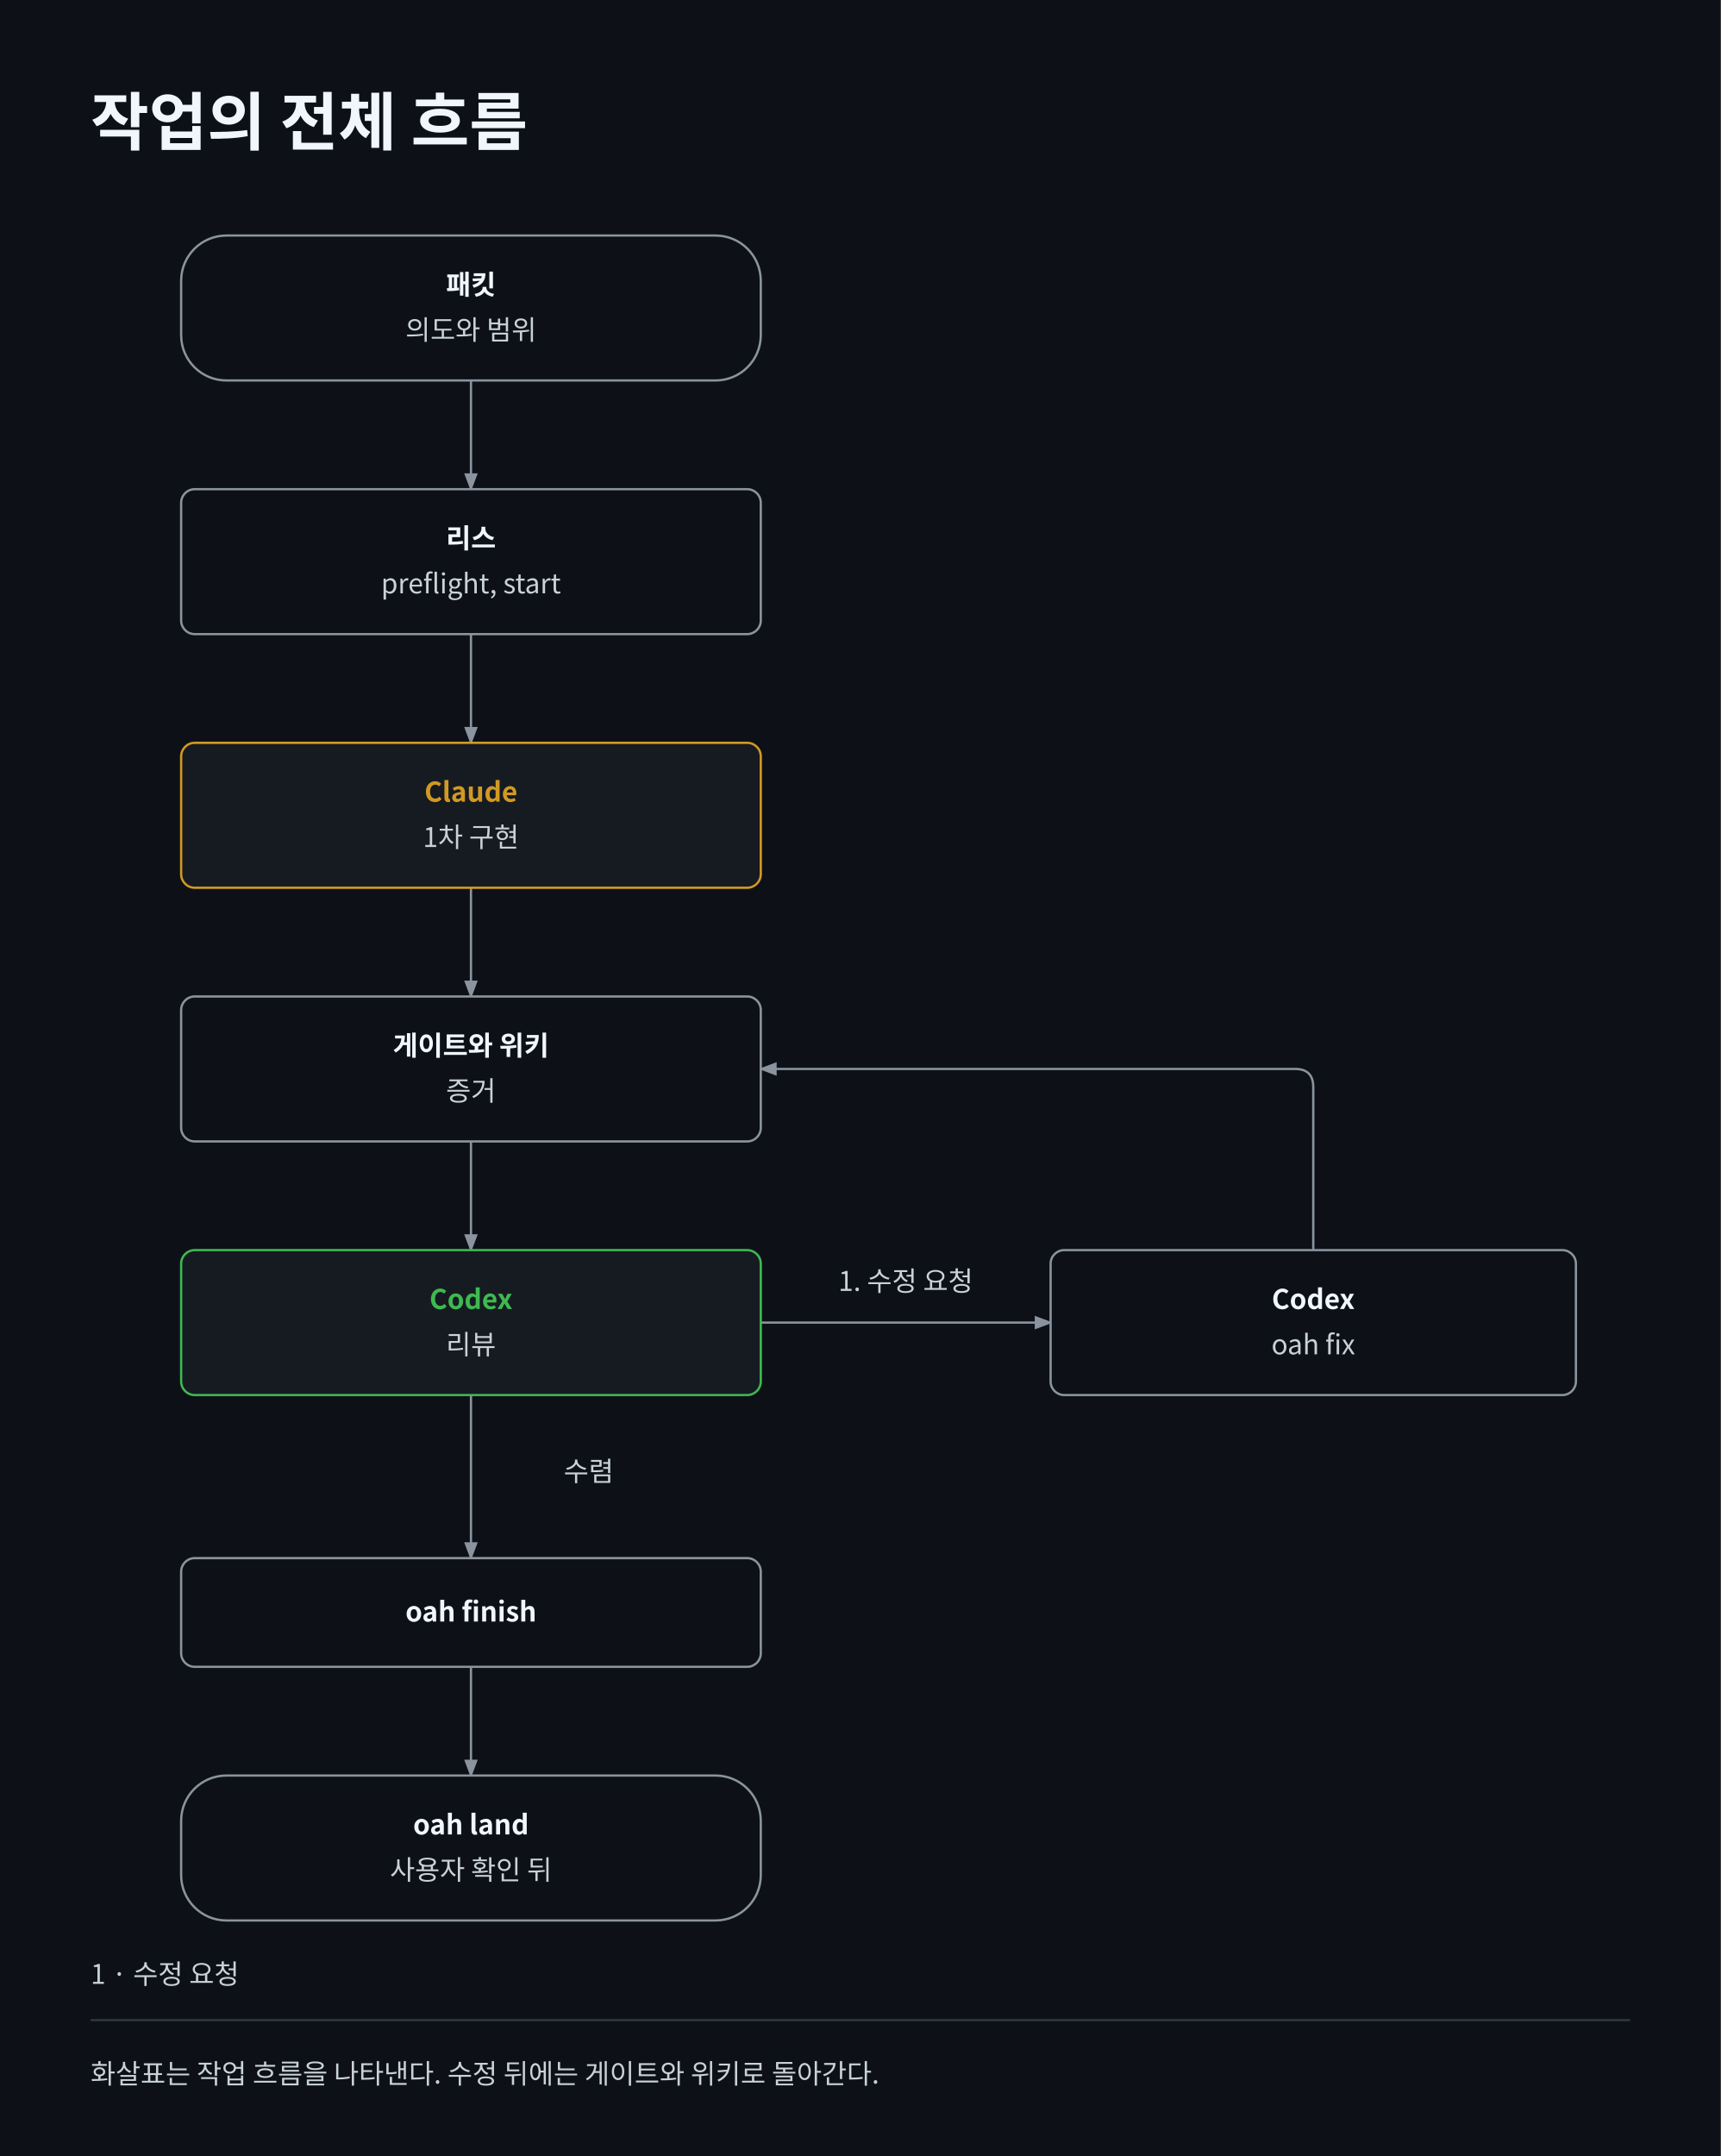
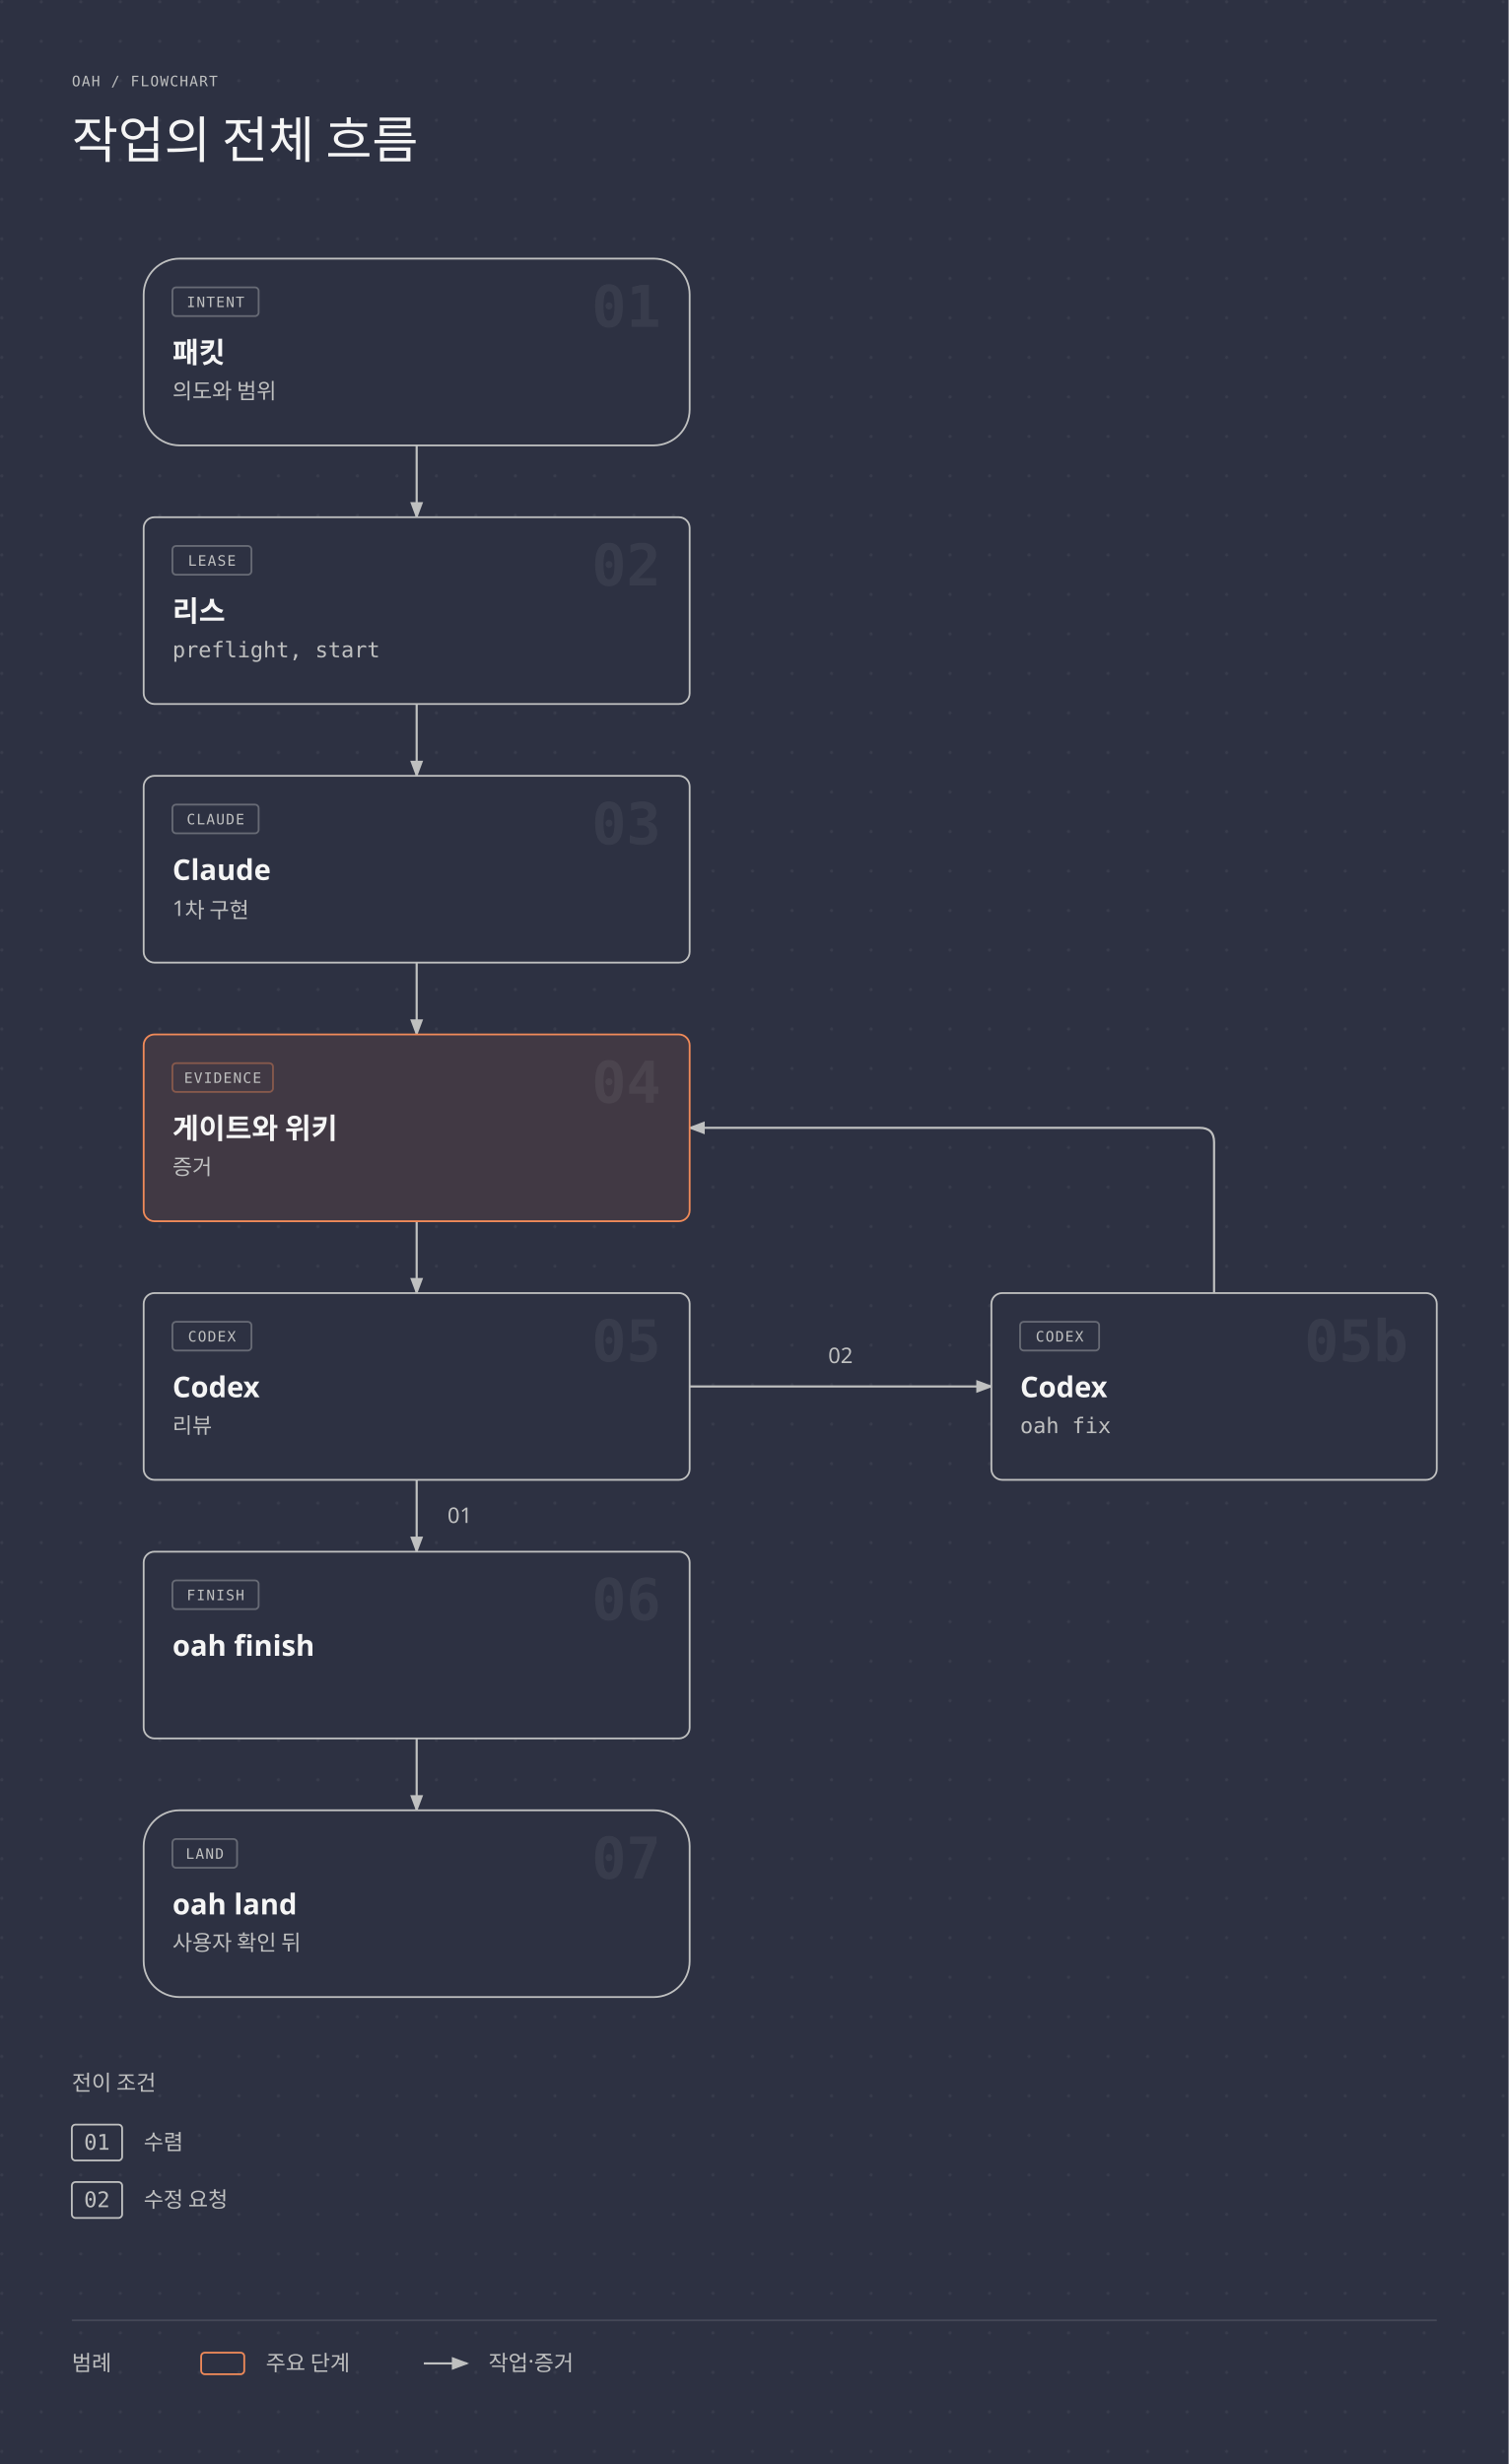
- <svg xmlns="http://www.w3.org/2000/svg" viewBox="0 0 760 952" role="img" aria-labelledby="concepts-loop-ko-dark-title concepts-loop-ko-dark-desc" data-source-diagram="0" id="concepts-loop-ko-dark-root">
+ <svg xmlns="http://www.w3.org/2000/svg" viewBox="0 0 840 1372" role="img" aria-labelledby="concepts-loop-ko-dark-title concepts-loop-ko-dark-desc" data-diagram-type="Flowchart" data-size="fit" id="concepts-loop-ko-dark-root">
  <defs>
-     <style>#concepts-loop-ko-dark-root { font-family: "Apple SD Gothic Neo", "Malgun Gothic", "Noto Sans KR", "Noto Sans CJK KR", system-ui, -apple-system, "Segoe UI", sans-serif; color: #f0f6fc; }
+     <style>#concepts-loop-ko-dark-root { font-family: "Geist", "Noto Sans KR", "Apple SD Gothic Neo", "Malgun Gothic", system-ui, sans-serif; color: #f5f5f5; }
      #concepts-loop-ko-dark-root .diagram-container { width: 100%; overflow-x: auto; }
-       #concepts-loop-ko-dark-root .title { font-size: 28px; font-weight: 600; }
-       #concepts-loop-ko-dark-root .group { font-size: 14px; font-weight: 600; }
-       #concepts-loop-ko-dark-root .node { font-size: 12px; font-weight: 600; }
-       #concepts-loop-ko-dark-root .label { font-size: 12px; font-weight: 400; }
-       #concepts-loop-ko-dark-root .arrow-label { font-family: "Apple SD Gothic Neo", "Malgun Gothic", "Noto Sans KR", "Noto Sans CJK KR", system-ui, -apple-system, "Segoe UI", sans-serif; font-size: 12px; font-weight: 500; }
+       #concepts-loop-ko-dark-root text { font-family: "Geist", "Noto Sans KR", "Apple SD Gothic Neo", "Malgun Gothic", system-ui, sans-serif; fill: #f5f5f5; }
+       #concepts-loop-ko-dark-root .title { font-family: "Instrument Serif", "Noto Serif KR", "Batang", serif; font-size: 28px; font-weight: 400; }
+       #concepts-loop-ko-dark-root .node { font-size: 16px; font-weight: 600; }
+       #concepts-loop-ko-dark-root .sub { font-family: "Geist", "Noto Sans KR", "Apple SD Gothic Neo", "Malgun Gothic", system-ui, sans-serif; font-size: 12px; font-weight: 400; fill: #bfc0c0; }
+       #concepts-loop-ko-dark-root .technical { font-family: "Geist Mono", ui-monospace, "SFMono-Regular", Consolas, monospace; }
+       #concepts-loop-ko-dark-root .label { font-size: 12px; font-family: "Geist Mono", ui-monospace, "SFMono-Regular", Consolas, monospace; font-weight: 400; fill: #bfc0c0; }
+       #concepts-loop-ko-dark-root .prose { font-size: 12px; font-weight: 400; fill: #bfc0c0; }
+       #concepts-loop-ko-dark-root .zone-label { font-size: 12px; font-family: "Geist", "Noto Sans KR", "Apple SD Gothic Neo", "Malgun Gothic", system-ui, sans-serif; font-weight: 500; fill: #bfc0c0; }
+       #concepts-loop-ko-dark-root .arrow-label { font-size: 12px; font-family: "Geist", "Noto Sans KR", "Apple SD Gothic Neo", "Malgun Gothic", system-ui, sans-serif; font-weight: 500; fill: #bfc0c0; }
+       #concepts-loop-ko-dark-root .tag { font-family: "Geist Mono", ui-monospace, "SFMono-Regular", Consolas, monospace; font-size: 8px; font-weight: 500; letter-spacing: .08em; fill: #bfc0c0; }
+       #concepts-loop-ko-dark-root .ghost { font-family: "Geist Mono", ui-monospace, "SFMono-Regular", Consolas, monospace; font-size: 32px; font-weight: 600; fill: #f5f5f5; opacity: .06; }
      @media print {
#concepts-loop-ko-dark-root .diagram-container { overflow-x: visible; }
}</style>
+     <pattern id="concepts-loop-ko-dark-dots" width="22" height="22" patternUnits="userSpaceOnUse">
+       <circle cx="1" cy="1" r="0.9" fill="#f5f5f5" fill-opacity=".10" />
+     </pattern>
    <marker id="concepts-loop-ko-dark-arrow" markerWidth="8" markerHeight="6" refX="7" refY="3" orient="auto">
-       <polygon points="0 0, 8 3, 0 6" fill="#8b949e" />
+       <polygon points="0 0, 8 3, 0 6" fill="#bfc0c0" />
    </marker>
    <marker id="concepts-loop-ko-dark-arrow-accent" markerWidth="8" markerHeight="6" refX="7" refY="3" orient="auto">
-       <polygon points="0 0, 8 3, 0 6" fill="#3fb950" />
+       <polygon points="0 0, 8 3, 0 6" fill="#f08a59" />
    </marker>
    <marker id="concepts-loop-ko-dark-arrow-link" markerWidth="8" markerHeight="6" refX="7" refY="3" orient="auto">
-       <polygon points="0 0, 8 3, 0 6" fill="#58a6ff" />
+       <polygon points="0 0, 8 3, 0 6" fill="#739fdf" />
    </marker>
  </defs>
-   <rect x="0" y="0" width="760" height="952" rx="0" fill="#0d1117" />
-   <text x="40" y="64" class="title" text-anchor="start" fill="#f0f6fc">작업의 전체 흐름</text>
-   <line x1="208" y1="168" x2="208" y2="216" data-edge-id="e1" data-from="P" data-to="L" data-label="" fill="none" stroke="#8b949e" stroke-width="1" marker-end="url(#concepts-loop-ko-dark-arrow)" />
-   <line x1="208" y1="280" x2="208" y2="328" data-edge-id="e2" data-from="L" data-to="C" data-label="" fill="none" stroke="#8b949e" stroke-width="1" marker-end="url(#concepts-loop-ko-dark-arrow)" />
-   <line x1="208" y1="392" x2="208" y2="440" data-edge-id="e3" data-from="C" data-to="G" data-label="" fill="none" stroke="#8b949e" stroke-width="1" marker-end="url(#concepts-loop-ko-dark-arrow)" />
-   <line x1="208" y1="504" x2="208" y2="552" data-edge-id="e4" data-from="G" data-to="R" data-label="" fill="none" stroke="#8b949e" stroke-width="1" marker-end="url(#concepts-loop-ko-dark-arrow)" />
-   <line x1="336" y1="584" x2="464" y2="584" data-edge-id="e5" data-from="R" data-to="F" data-label="수정 요청" fill="none" stroke="#8b949e" stroke-width="1" marker-end="url(#concepts-loop-ko-dark-arrow)" />
-   <path d="M 580,552 L 580,480 Q 580,472 572,472 L 336,472" data-edge-id="e6" data-from="F" data-to="G" data-label="" fill="none" stroke="#8b949e" stroke-width="1" marker-end="url(#concepts-loop-ko-dark-arrow)" />
-   <line x1="208" y1="616" x2="208" y2="688" data-edge-id="e7" data-from="R" data-to="N" data-label="수렴" fill="none" stroke="#8b949e" stroke-width="1" marker-end="url(#concepts-loop-ko-dark-arrow)" />
-   <line x1="208" y1="736" x2="208" y2="784" data-edge-id="e8" data-from="N" data-to="D" data-label="" fill="none" stroke="#8b949e" stroke-width="1" marker-end="url(#concepts-loop-ko-dark-arrow)" />
-   <rect x="348" y="556" width="104" height="20" rx="2" fill="#0d1117" />
-   <text x="400.0" y="570" class="arrow-label" text-anchor="middle" fill="#c9d1d9">1. 수정 요청</text>
-   <rect x="216" y="640" width="88" height="20" rx="2" fill="#0d1117" />
-   <text x="260.0" y="654" class="arrow-label" text-anchor="middle" fill="#c9d1d9">수렴</text>
+   <rect width="840" height="1372" fill="#2d3142" />
+   <rect width="840" height="1372" fill="url(#concepts-loop-ko-dark-dots)" opacity=".55" />
+   <text x="40" y="48" class="tag" text-anchor="start">OAH / FLOWCHART</text>
+   <text x="40" y="88" class="title" text-anchor="start">작업의 전체 흐름</text>
+   <path d="M 232,248 L 232,288" data-edge-id="e1" data-from="P" data-to="L" data-label="" fill="none" stroke="#bfc0c0" stroke-width="1.2" marker-end="url(#concepts-loop-ko-dark-arrow)" />
+   <path d="M 232,392 L 232,432" data-edge-id="e2" data-from="L" data-to="C" data-label="" fill="none" stroke="#bfc0c0" stroke-width="1.2" marker-end="url(#concepts-loop-ko-dark-arrow)" />
+   <path d="M 232,536 L 232,576" data-edge-id="e3" data-from="C" data-to="G" data-label="" fill="none" stroke="#bfc0c0" stroke-width="1.2" marker-end="url(#concepts-loop-ko-dark-arrow)" />
+   <path d="M 232,680 L 232,720" data-edge-id="e4" data-from="G" data-to="R" data-label="" fill="none" stroke="#bfc0c0" stroke-width="1.2" marker-end="url(#concepts-loop-ko-dark-arrow)" />
+   <path d="M 232,824 L 232,864" data-edge-id="e7" data-from="R" data-to="N" data-label="수렴" fill="none" stroke="#bfc0c0" stroke-width="1.2" marker-end="url(#concepts-loop-ko-dark-arrow)" />
+   <path d="M 232,968 L 232,1008" data-edge-id="e8" data-from="N" data-to="D" data-label="" fill="none" stroke="#bfc0c0" stroke-width="1.2" marker-end="url(#concepts-loop-ko-dark-arrow)" />
+   <path d="M 384,772 L 552,772" data-edge-id="e5" data-from="R" data-to="F" data-label="수정 요청" fill="none" stroke="#bfc0c0" stroke-width="1.2" marker-end="url(#concepts-loop-ko-dark-arrow)" />
+   <path d="M 676,720 L 676,636 Q 676,628 668,628 L 384,628" data-edge-id="e6" data-from="F" data-to="G" data-label="" fill="none" stroke="#bfc0c0" stroke-width="1.2" marker-end="url(#concepts-loop-ko-dark-arrow)" />
+   <rect x="240" y="833" width="32" height="20" rx="2" fill="#2d3142" />
+   <text x="256" y="848" class="arrow-label" text-anchor="middle">01</text>
+   <rect x="452" y="744" width="32" height="20" rx="2" fill="#2d3142" />
+   <text x="468" y="759" class="arrow-label" text-anchor="middle">02</text>
  <g data-node-id="P" data-source-label="패킷 의도와 범위">
-     <rect x="80" y="104" width="256" height="64" rx="20" fill="#0d1117" stroke="#8b949e" stroke-width="1" />
-     <text x="208.0" y="130.0" class="node" text-anchor="middle" fill="#f0f6fc">패킷</text>
-     <text x="208.0" y="150.0" class="label" text-anchor="middle" fill="#c9d1d9">의도와 범위</text>
+     <rect x="80" y="144" width="304" height="104" rx="20" fill="#2d3142" />
+     <rect x="80" y="144" width="304" height="104" rx="20" fill="#2d3142" stroke="#bfc0c0" stroke-width="1" />
+     <g aria-hidden="true">
+       <rect x="96" y="160" width="48" height="16" rx="2" fill="none" stroke="#bfc0c0" stroke-width="1" stroke-opacity=".4" />
+       <text x="120" y="171" class="tag" text-anchor="middle">INTENT</text>
+       <text x="368" y="182" class="ghost" text-anchor="end">01</text>
+     </g>
+     <text x="96" y="202" class="node" text-anchor="start">패킷</text>
+     <text x="96" y="222" class="sub" text-anchor="start">의도와 범위</text>
  </g>
  <g data-node-id="L" data-source-label="리스 preflight, start">
-     <rect x="80" y="216" width="256" height="64" rx="6" fill="#0d1117" stroke="#8b949e" stroke-width="1" />
-     <text x="208.0" y="242.0" class="node" text-anchor="middle" fill="#f0f6fc">리스</text>
-     <text x="208.0" y="262.0" class="label" text-anchor="middle" fill="#c9d1d9">preflight, start</text>
+     <rect x="80" y="288" width="304" height="104" rx="6" fill="#2d3142" />
+     <rect x="80" y="288" width="304" height="104" rx="6" fill="#2d3142" stroke="#bfc0c0" stroke-width="1" />
+     <g aria-hidden="true">
+       <rect x="96" y="304" width="44" height="16" rx="2" fill="none" stroke="#bfc0c0" stroke-width="1" stroke-opacity=".4" />
+       <text x="118" y="315" class="tag" text-anchor="middle">LEASE</text>
+       <text x="368" y="326" class="ghost" text-anchor="end">02</text>
+     </g>
+     <text x="96" y="346" class="node" text-anchor="start">리스</text>
+     <text x="96" y="366" class="sub technical" text-anchor="start">preflight, start</text>
  </g>
  <g data-node-id="C" data-source-label="Claude 1차 구현">
-     <rect x="80" y="328" width="256" height="64" rx="6" fill="#161b22" stroke="#d29922" stroke-width="1" />
-     <text x="208.0" y="354.0" class="node" text-anchor="middle" fill="#d29922">Claude</text>
-     <text x="208.0" y="374.0" class="label" text-anchor="middle" fill="#c9d1d9">1차 구현</text>
+     <rect x="80" y="432" width="304" height="104" rx="6" fill="#2d3142" />
+     <rect x="80" y="432" width="304" height="104" rx="6" fill="#2d3142" stroke="#bfc0c0" stroke-width="1" />
+     <g aria-hidden="true">
+       <rect x="96" y="448" width="48" height="16" rx="2" fill="none" stroke="#bfc0c0" stroke-width="1" stroke-opacity=".4" />
+       <text x="120" y="459" class="tag" text-anchor="middle">CLAUDE</text>
+       <text x="368" y="470" class="ghost" text-anchor="end">03</text>
+     </g>
+     <text x="96" y="490" class="node" text-anchor="start">Claude</text>
+     <text x="96" y="510" class="sub" text-anchor="start">1차 구현</text>
  </g>
  <g data-node-id="G" data-source-label="게이트와 위키 증거">
-     <rect x="80" y="440" width="256" height="64" rx="6" fill="#0d1117" stroke="#8b949e" stroke-width="1" />
-     <text x="208.0" y="466.0" class="node" text-anchor="middle" fill="#f0f6fc">게이트와 위키</text>
-     <text x="208.0" y="486.0" class="label" text-anchor="middle" fill="#c9d1d9">증거</text>
+     <rect x="80" y="576" width="304" height="104" rx="6" fill="#2d3142" />
+     <rect x="80" y="576" width="304" height="104" rx="6" fill="#f08a59" stroke="#f08a59" stroke-width="1" fill-opacity=".10" />
+     <g aria-hidden="true">
+       <rect x="96" y="592" width="56" height="16" rx="2" fill="none" stroke="#f08a59" stroke-width="1" stroke-opacity=".4" />
+       <text x="124" y="603" class="tag" text-anchor="middle">EVIDENCE</text>
+       <text x="368" y="614" class="ghost" text-anchor="end">04</text>
+     </g>
+     <text x="96" y="634" class="node" text-anchor="start">게이트와 위키</text>
+     <text x="96" y="654" class="sub" text-anchor="start">증거</text>
  </g>
  <g data-node-id="R" data-source-label="Codex 리뷰">
-     <rect x="80" y="552" width="256" height="64" rx="6" fill="#161b22" stroke="#3fb950" stroke-width="1" />
-     <text x="208.0" y="578.0" class="node" text-anchor="middle" fill="#3fb950">Codex</text>
-     <text x="208.0" y="598.0" class="label" text-anchor="middle" fill="#c9d1d9">리뷰</text>
+     <rect x="80" y="720" width="304" height="104" rx="6" fill="#2d3142" />
+     <rect x="80" y="720" width="304" height="104" rx="6" fill="#2d3142" stroke="#bfc0c0" stroke-width="1" />
+     <g aria-hidden="true">
+       <rect x="96" y="736" width="44" height="16" rx="2" fill="none" stroke="#bfc0c0" stroke-width="1" stroke-opacity=".4" />
+       <text x="118" y="747" class="tag" text-anchor="middle">CODEX</text>
+       <text x="368" y="758" class="ghost" text-anchor="end">05</text>
+     </g>
+     <text x="96" y="778" class="node" text-anchor="start">Codex</text>
+     <text x="96" y="798" class="sub" text-anchor="start">리뷰</text>
+   </g>
+   <g data-node-id="N" data-source-label="oah finish">
+     <rect x="80" y="864" width="304" height="104" rx="6" fill="#2d3142" />
+     <rect x="80" y="864" width="304" height="104" rx="6" fill="#2d3142" stroke="#bfc0c0" stroke-width="1" />
+     <g aria-hidden="true">
+       <rect x="96" y="880" width="48" height="16" rx="2" fill="none" stroke="#bfc0c0" stroke-width="1" stroke-opacity=".4" />
+       <text x="120" y="891" class="tag" text-anchor="middle">FINISH</text>
+       <text x="368" y="902" class="ghost" text-anchor="end">06</text>
+     </g>
+     <text x="96" y="922" class="node" text-anchor="start">oah finish</text>
+   </g>
+   <g data-node-id="D" data-source-label="oah land 사용자 확인 뒤">
+     <rect x="80" y="1008" width="304" height="104" rx="20" fill="#2d3142" />
+     <rect x="80" y="1008" width="304" height="104" rx="20" fill="#2d3142" stroke="#bfc0c0" stroke-width="1" />
+     <g aria-hidden="true">
+       <rect x="96" y="1024" width="36" height="16" rx="2" fill="none" stroke="#bfc0c0" stroke-width="1" stroke-opacity=".4" />
+       <text x="114" y="1035" class="tag" text-anchor="middle">LAND</text>
+       <text x="368" y="1046" class="ghost" text-anchor="end">07</text>
+     </g>
+     <text x="96" y="1066" class="node" text-anchor="start">oah land</text>
+     <text x="96" y="1086" class="sub" text-anchor="start">사용자 확인 뒤</text>
  </g>
  <g data-node-id="F" data-source-label="Codex oah fix">
-     <rect x="464" y="552" width="232" height="64" rx="6" fill="#0d1117" stroke="#8b949e" stroke-width="1" />
-     <text x="580.0" y="578.0" class="node" text-anchor="middle" fill="#f0f6fc">Codex</text>
-     <text x="580.0" y="598.0" class="label" text-anchor="middle" fill="#c9d1d9">oah fix</text>
+     <rect x="552" y="720" width="248" height="104" rx="6" fill="#2d3142" />
+     <rect x="552" y="720" width="248" height="104" rx="6" fill="#2d3142" stroke="#bfc0c0" stroke-width="1" />
+     <g aria-hidden="true">
+       <rect x="568" y="736" width="44" height="16" rx="2" fill="none" stroke="#bfc0c0" stroke-width="1" stroke-opacity=".4" />
+       <text x="590" y="747" class="tag" text-anchor="middle">CODEX</text>
+       <text x="784" y="758" class="ghost" text-anchor="end">05b</text>
+     </g>
+     <text x="568" y="778" class="node" text-anchor="start">Codex</text>
+     <text x="568" y="798" class="sub technical" text-anchor="start">oah fix</text>
  </g>
-   <g data-node-id="N" data-source-label="oah finish">
-     <rect x="80" y="688" width="256" height="48" rx="6" fill="#0d1117" stroke="#8b949e" stroke-width="1" />
-     <text x="208.0" y="716.0" class="node" text-anchor="middle" fill="#f0f6fc">oah finish</text>
-   </g>
-   <g data-node-id="D" data-source-label="oah land 사용자 확인 뒤">
-     <rect x="80" y="784" width="256" height="64" rx="20" fill="#0d1117" stroke="#8b949e" stroke-width="1" />
-     <text x="208.0" y="810.0" class="node" text-anchor="middle" fill="#f0f6fc">oah land</text>
-     <text x="208.0" y="830.0" class="label" text-anchor="middle" fill="#c9d1d9">사용자 확인 뒤</text>
-   </g>
-   <text x="40" y="876" class="label" text-anchor="start" fill="#c9d1d9">1 · 수정 요청</text>
-   <line x1="40" y1="892" x2="720" y2="892" stroke="#30363d" />
-   <text x="40" y="920" class="label" text-anchor="start" fill="#c9d1d9">화살표는 작업 흐름을 나타낸다. 수정 뒤에는 게이트와 위키로 돌아간다.</text>
+   <text x="40" y="1164" class="zone-label" text-anchor="start">전이 조건</text>
+   <rect x="40" y="1183" width="28" height="20" rx="2" fill="#2d3142" stroke="#bfc0c0" stroke-width="1" />
+   <text x="54" y="1197" class="label" text-anchor="middle">01</text>
+   <text x="80" y="1197" class="prose" text-anchor="start">수렴</text>
+   <rect x="40" y="1215" width="28" height="20" rx="2" fill="#2d3142" stroke="#bfc0c0" stroke-width="1" />
+   <text x="54" y="1229" class="label" text-anchor="middle">02</text>
+   <text x="80" y="1229" class="prose" text-anchor="start">수정 요청</text>
+   <line x1="40" y1="1292" x2="800" y2="1292" stroke="#f5f5f5" stroke-opacity=".12" />
+   <text x="40" y="1320" class="zone-label" text-anchor="start">범례</text>
+   <rect x="112" y="1310" width="24" height="12" rx="2" fill="none" stroke="#f08a59" stroke-width="1" />
+   <text x="148" y="1320" class="prose" text-anchor="start">주요 단계</text>
+   <path d="M 236,1316 h 24" fill="none" stroke="#bfc0c0" stroke-width="1.2" marker-end="url(#concepts-loop-ko-dark-arrow)" />
+   <text x="272" y="1320" class="prose" text-anchor="start">작업·증거</text>
</svg>
